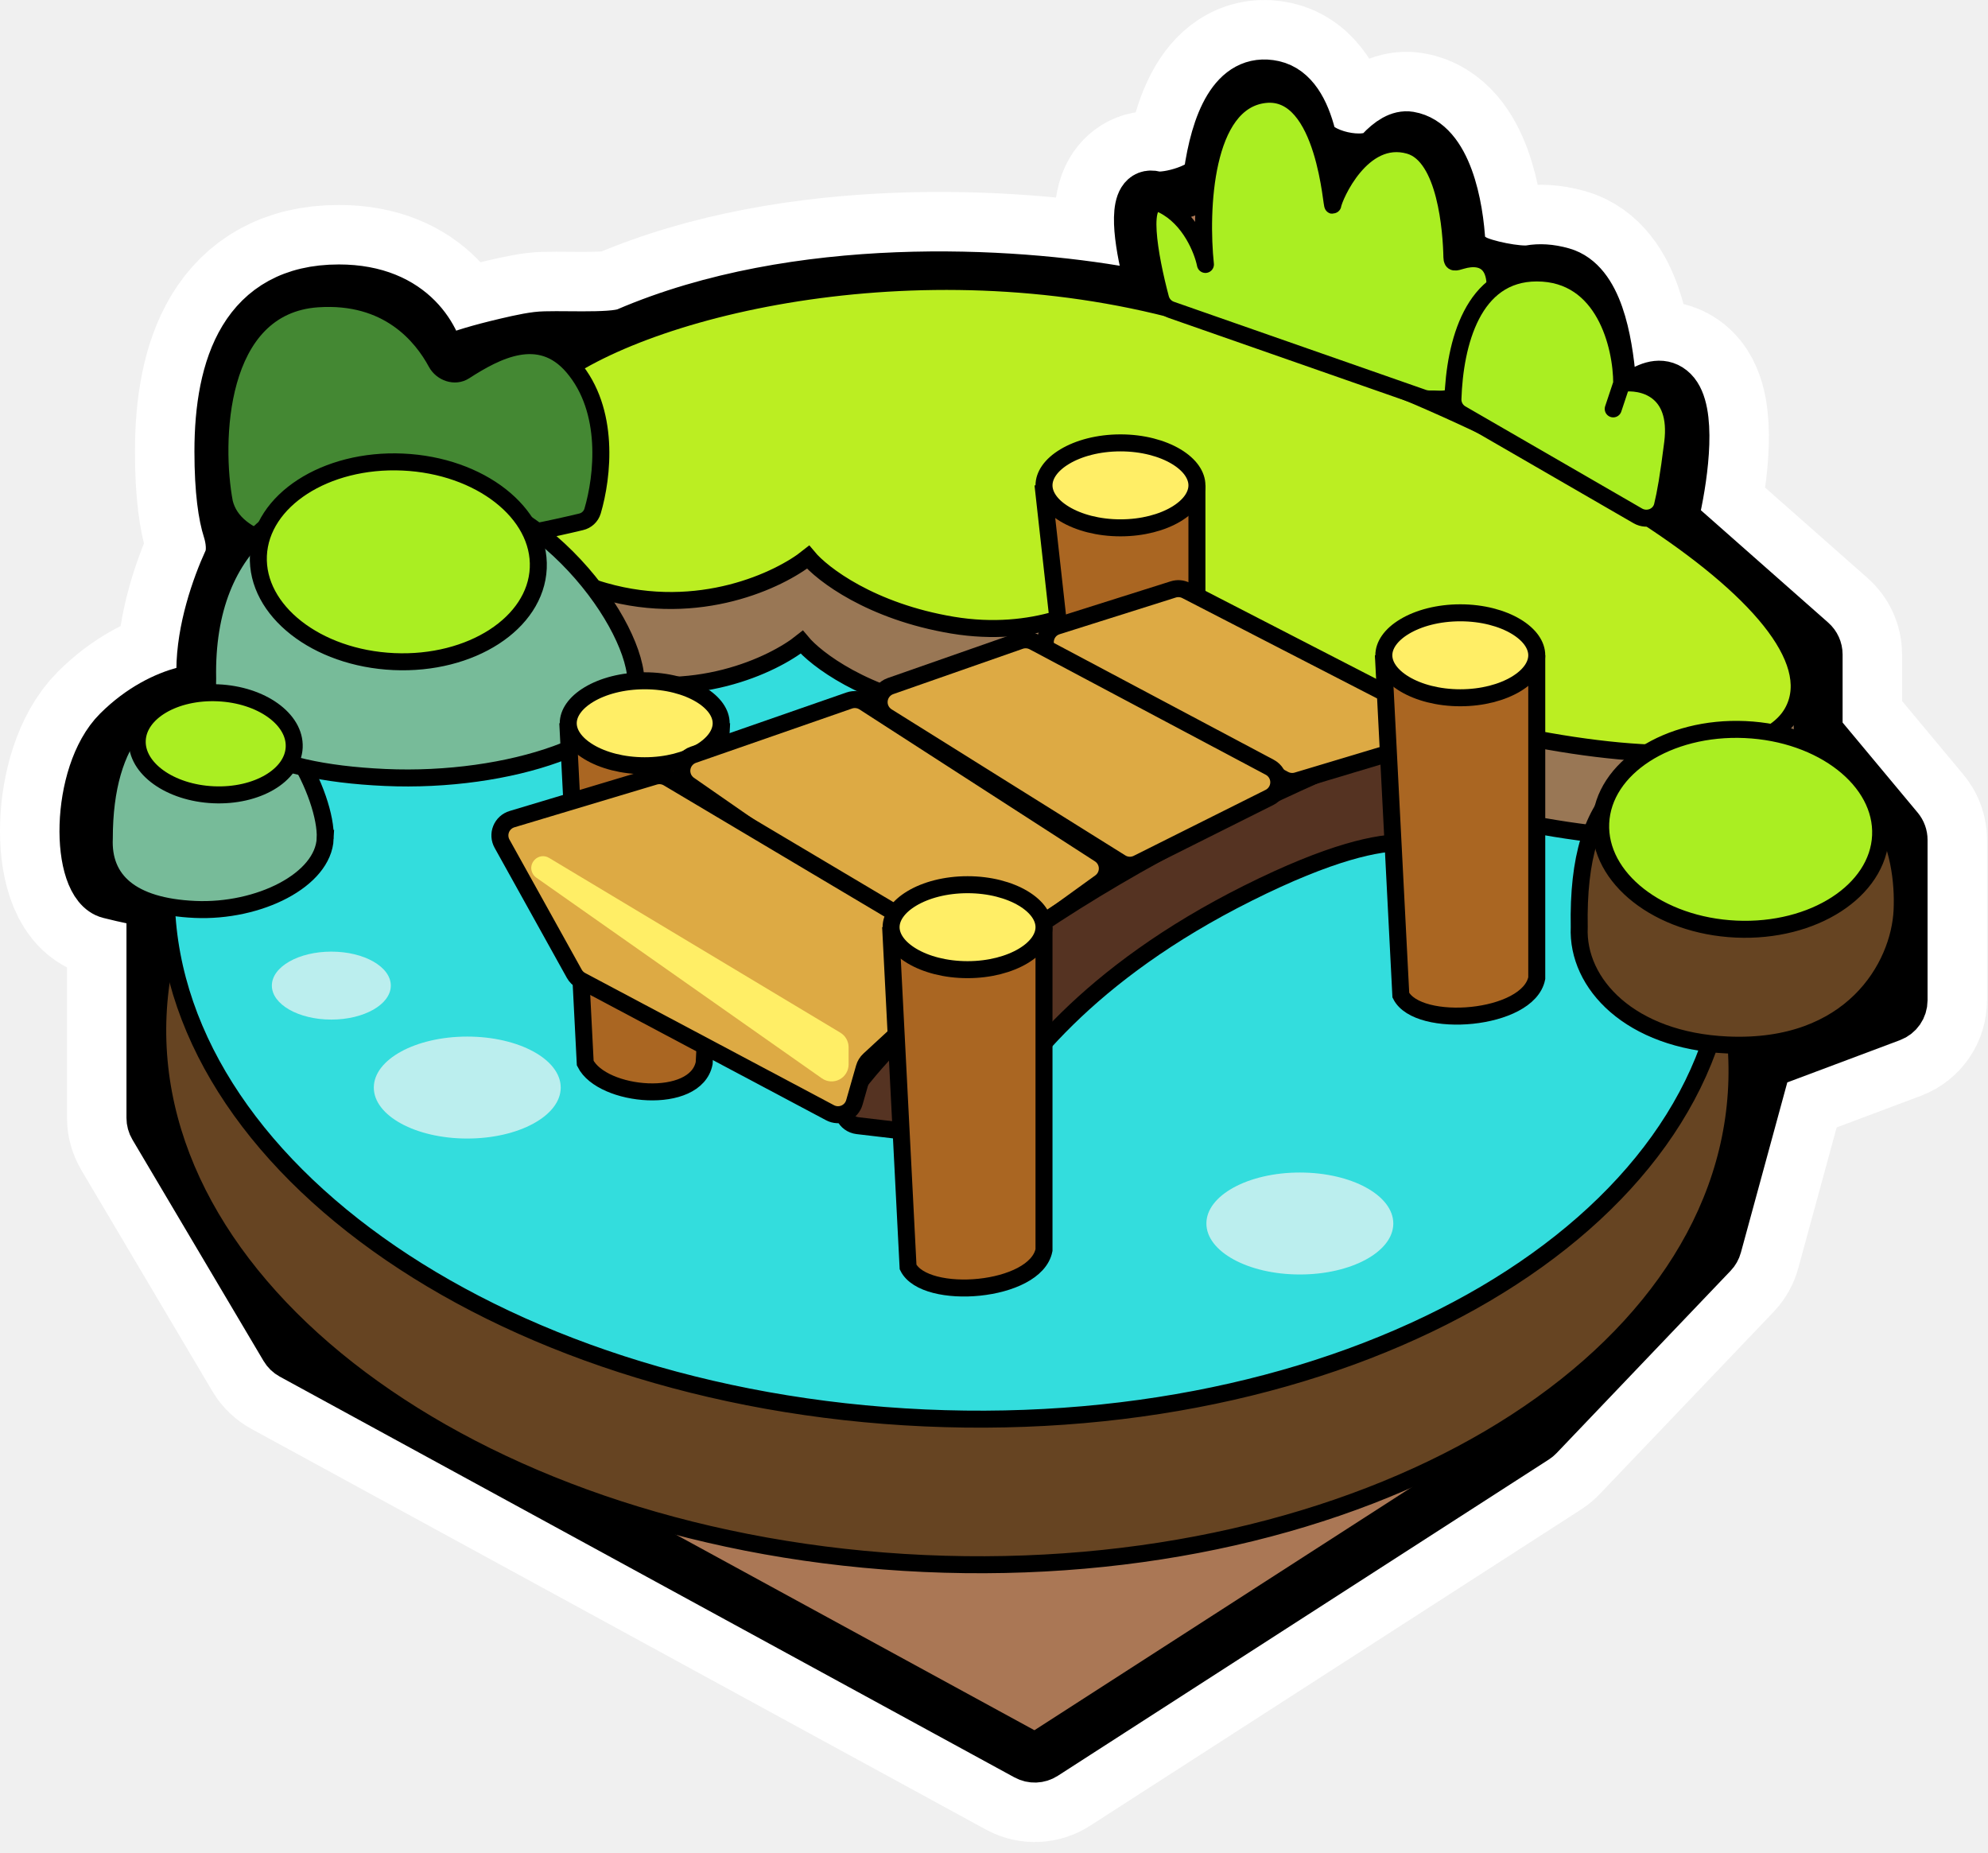
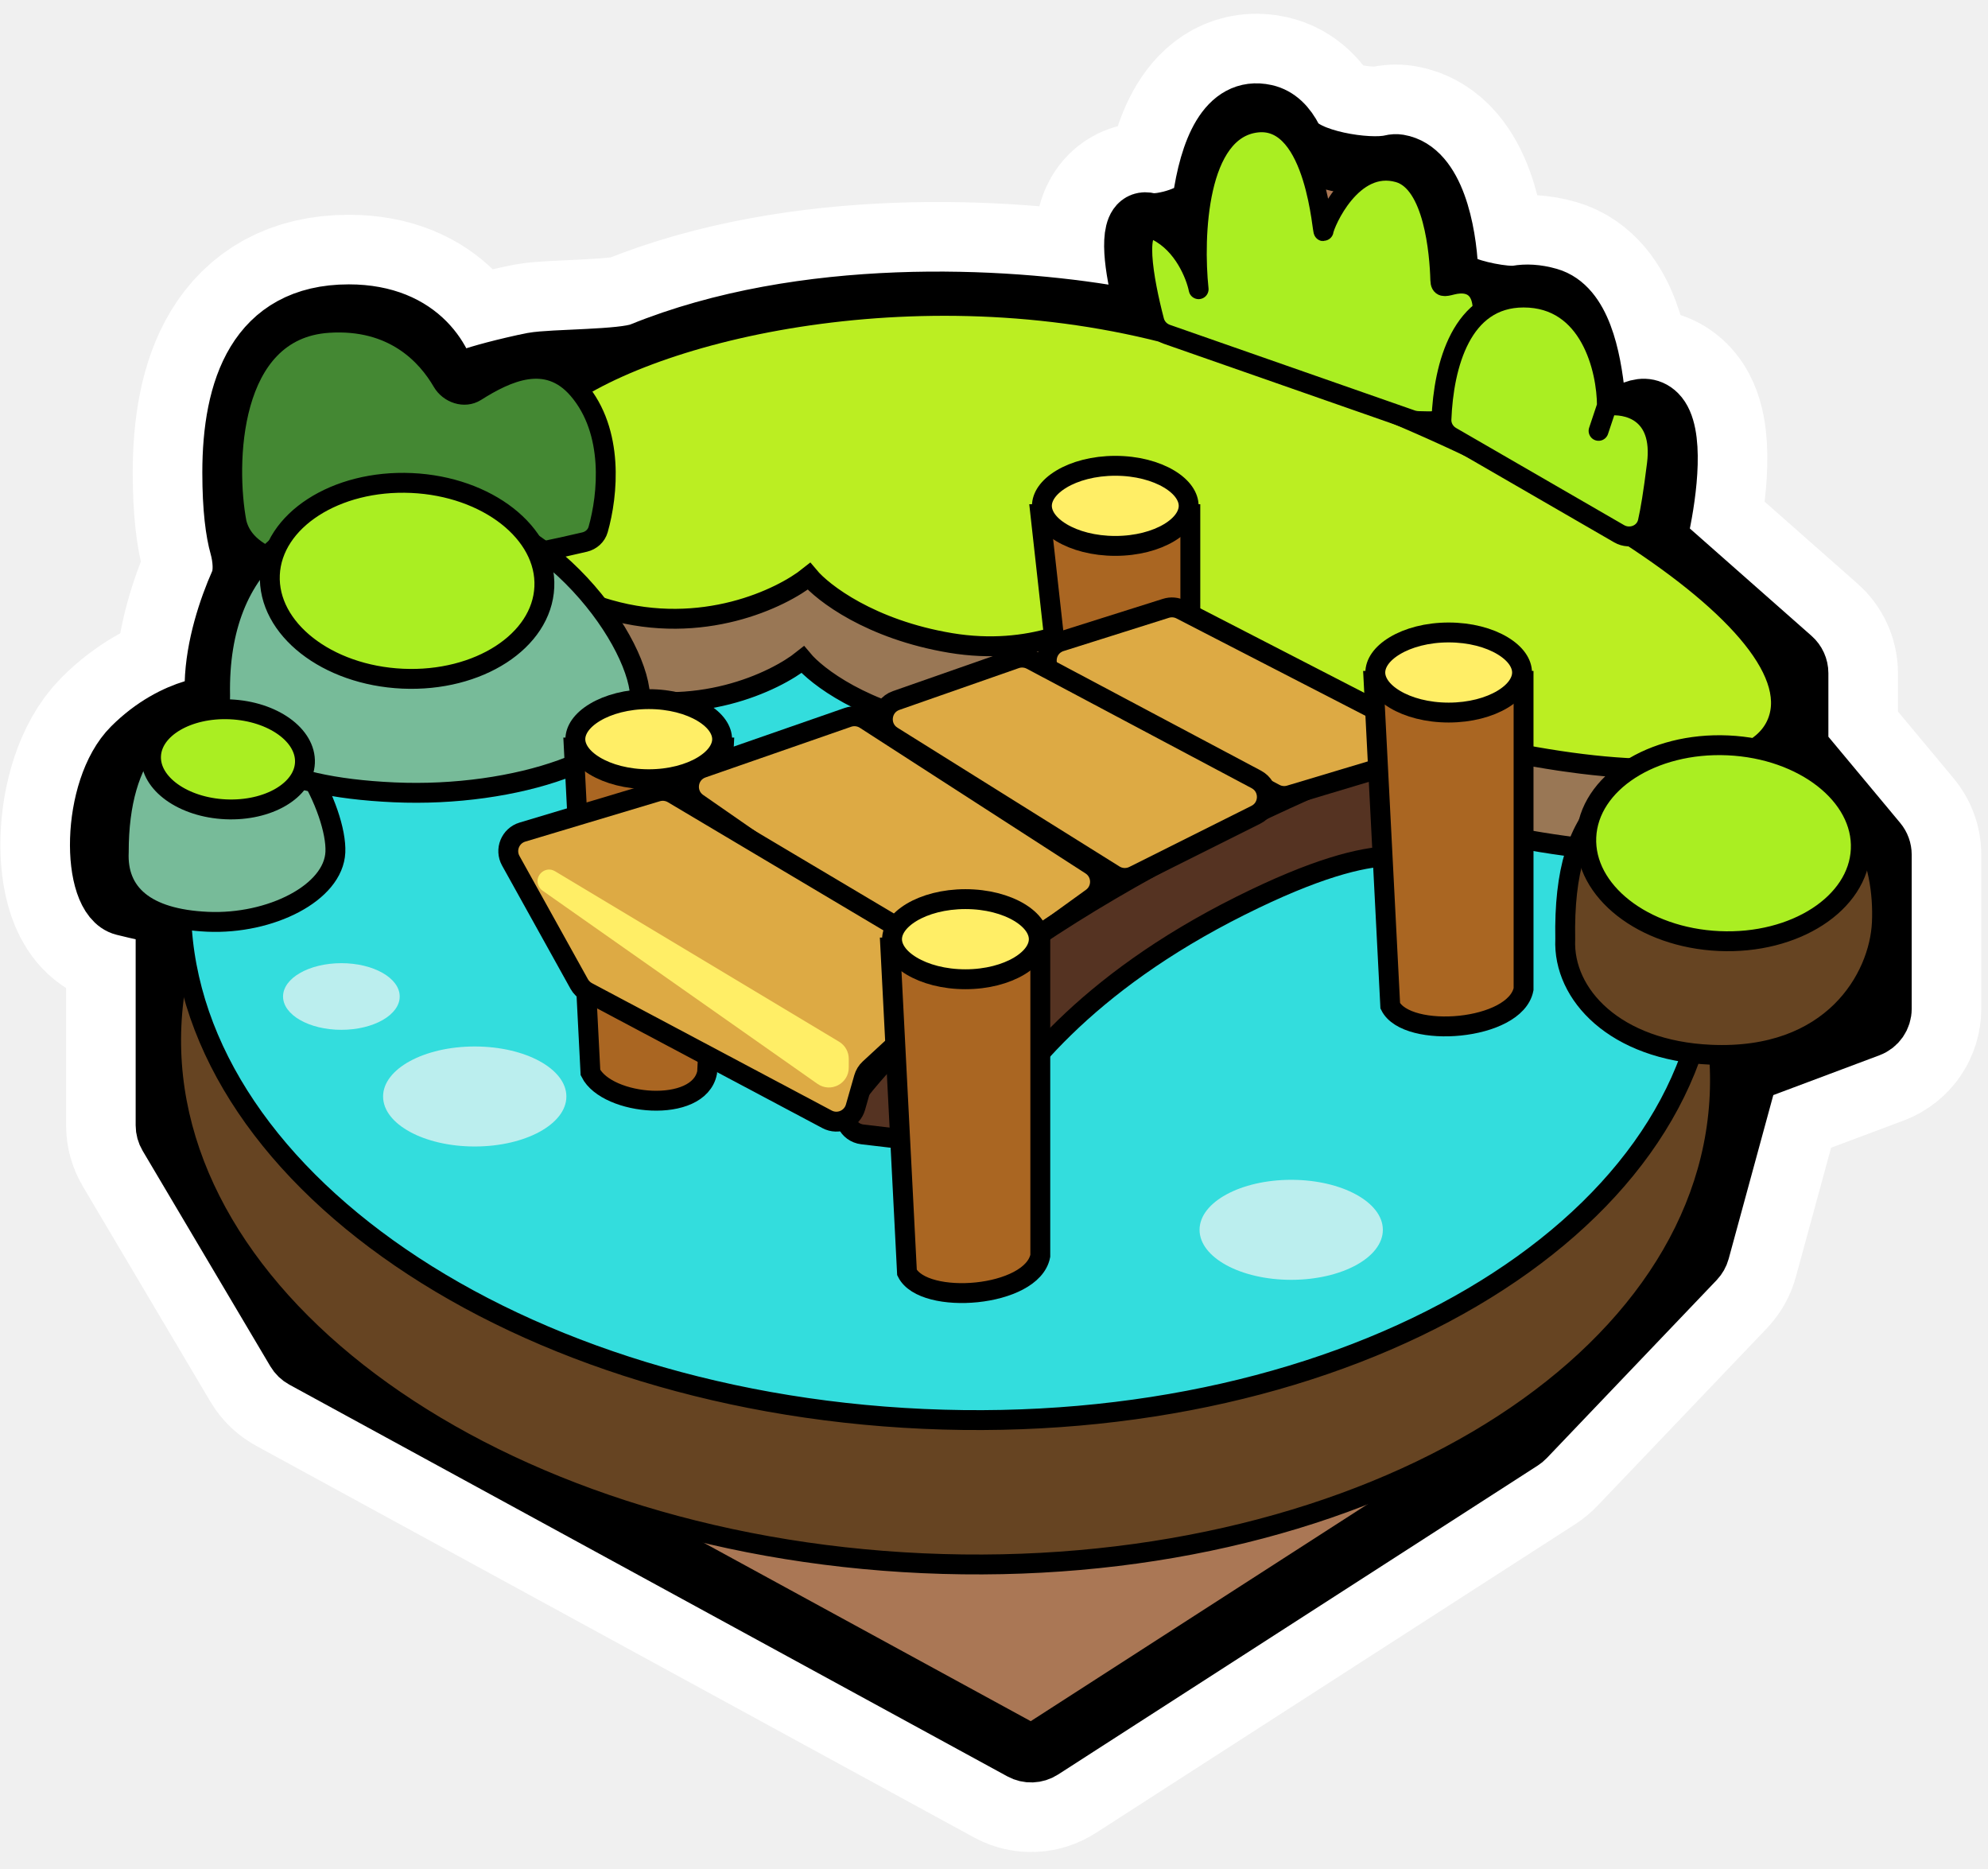
- <svg xmlns="http://www.w3.org/2000/svg" width="117" height="109" viewBox="0 0 117 109" fill="none">
-   <path d="M8.943 65.788V54.062c0-.552-.446-1.044-.987-1.153a34.16 34.16 0 0 1-1.513-.347c-2-.5-2-7 .5-9.5 1.38-1.38 2.838-2.045 3.884-2.326.58-.155 1.048-.703 1.052-1.304.013-2.366.877-4.868 1.597-6.438.237-.517.133-1.281-.04-1.823-.26-.811-.493-2.244-.493-4.609 0-5 1.5-9.5 7-9.5 4.4 0 5.833 3 6 4.5 0-.167.9-.7 4.5-1.5.44-.098.83-.167 1.174-.211.982-.127 4.373.133 5.282-.258 10.01-4.3 22.627-3.577 29.359-2.37.756.136 1.41-.578 1.235-1.325-.505-2.145-.797-4.648.45-4.336.748.187 3.104-.504 3.211-1.268.421-3.002 1.483-5.744 3.789-5.232 1.137.253 1.805 1.443 2.187 2.954.29 1.142 3.303 1.81 4.103.945.576-.622 1.161-.99 1.71-.899 2.175.363 2.871 4.038 2.983 6.337.018.366.48.682.793.872.599.363 2.652.775 3.342.653.522-.091 1.147-.072 1.882.138 2.06.589 2.623 3.922 2.842 6.372.076.845 1.025 1.16 1.737.699.645-.418 1.365-.626 1.92-.071 1.093 1.092.611 4.752.139 6.908-.08.365.038.747.318.994l7.705 6.8a1 1 0 0 1 .339.75V42.7c0 .234.082.46.231.64l4.537 5.444c.15.18.232.406.232.64v9.445a1 1 0 0 1-.649.936l-6.872 2.577a1.001 1.001 0 0 0-.614.674l-2.799 10.262a.988.988 0 0 1-.241.427L90.525 84.476a1 1 0 0 1-.182.15l-28.901 18.615a1 1 0 0 1-1.02.037L17.184 79.694a1 1 0 0 1-.381-.368l-7.72-13.028a1 1 0 0 1-.14-.51z" fill="#A75" stroke="#fff" stroke-width="10" stroke-linecap="round" stroke-linejoin="round" />
-   <path d="M8.943 65.788V54.062c0-.552-.446-1.044-.987-1.153a34.16 34.16 0 0 1-1.513-.347c-2-.5-2-7 .5-9.5 1.38-1.38 2.838-2.045 3.884-2.326.58-.155 1.048-.703 1.052-1.304.013-2.366.877-4.868 1.597-6.438.237-.517.133-1.281-.04-1.823-.26-.811-.493-2.244-.493-4.609 0-5 1.5-9.5 7-9.5 4.4 0 5.833 3 6 4.5 0-.167.9-.7 4.5-1.5.44-.098.83-.167 1.174-.211.982-.127 4.373.133 5.282-.258 10.01-4.3 22.627-3.577 29.359-2.37.756.136 1.41-.578 1.235-1.325-.505-2.145-.797-4.648.45-4.336.748.187 3.104-.504 3.211-1.268.421-3.002 1.483-5.744 3.789-5.232 1.137.253 1.805 1.443 2.187 2.954.29 1.142 3.303 1.81 4.103.945.576-.622 1.161-.99 1.71-.899 2.175.363 2.871 4.038 2.983 6.337.018.366.48.682.793.872.599.363 2.652.775 3.342.653.522-.091 1.147-.072 1.882.138 2.06.589 2.623 3.922 2.842 6.372.076.845 1.025 1.16 1.737.699.645-.418 1.365-.626 1.92-.071 1.093 1.092.611 4.752.139 6.908-.08.365.038.747.318.994l7.705 6.8a1 1 0 0 1 .339.75V42.7c0 .234.082.46.231.64l4.537 5.444c.15.18.232.406.232.64v9.445a1 1 0 0 1-.649.936l-6.872 2.577a1.001 1.001 0 0 0-.614.674l-2.799 10.262a.988.988 0 0 1-.241.427L90.525 84.476a1 1 0 0 1-.182.15l-28.901 18.615a1 1 0 0 1-1.02.037L17.184 79.694a1 1 0 0 1-.381-.368l-7.72-13.028a1 1 0 0 1-.14-.51z" fill="#A75" stroke="#000" stroke-width="3" stroke-linecap="round" stroke-linejoin="round" />
-   <ellipse cx="55.756" cy="61.832" rx="46.5" ry="30.206" transform="rotate(2.582 55.756 61.832)" fill="#642" stroke="#000" />
-   <path d="M101.71 55.838c-.366 8.107-5.76 15.286-14.322 20.315-8.557 5.025-20.224 7.863-32.97 7.288-12.745-.574-24.11-4.45-32.18-10.226-8.075-5.779-12.8-13.414-12.435-21.521.366-8.108 5.759-15.287 14.322-20.315 8.557-5.026 20.224-7.864 32.97-7.289 12.745.575 24.109 4.45 32.18 10.226 8.075 5.78 12.8 13.414 12.435 21.522z" fill="#3DD" stroke="#000" />
-   <ellipse cx="27.5" cy="64" rx="5.5" ry="3" fill="#BEE" />
-   <ellipse cx="19.5" cy="58" rx="3.5" ry="2" fill="#BEE" />
-   <ellipse cx="76.5" cy="72" rx="5.5" ry="3" fill="#BEE" />
-   <path d="M70.684 23.788C54.55 21.322 36.06 22.562 30.06 27.062c-2 5.5-1.875 10.726 5.125 12.726 5.6 1.6 10.333-.666 12-2 .833 1 3.7 3.2 8.5 4 4.8.8 8.333-1 9.5-2 14 7.5 37 13 40 7s0-17.726-34.5-23z" fill="#975" stroke="#000" />
-   <path d="M71.06 18.788c-15.6-4.8-32.5-1-38.5 3.5-5 4.5-4 10.5 3 12.5 5.6 1.6 10.332-.666 12-2 .832 1 3.7 3.2 8.5 4 4.8.8 8.332-1 9.5-2 14 7.5 36.999 13 39.999 7s-15-17-34.5-23z" fill="#BE2" stroke="#000" />
-   <path d="M68.443 12.062c-1.492-.746-.781 3.088-.138 5.501a.98.98 0 0 0 .627.67L83.77 23.42c.151.052.313.065.473.06 1.025-.03 1.714.54 3.2-3.918 1.386-4.158-.13-4.614-1.427-4.228-.363.108-.559.182-.567-.197-.03-1.531-.346-5.958-2.506-6.575-2.8-.8-4.434 3.036-4.5 3.5-.066.464-.4-6.9-4-6.5-3.6.4-3.834 6.833-3.5 10-.167-.833-.9-2.7-2.5-3.5z" fill="#AE2" stroke="#000" stroke-linejoin="round" />
-   <path d="M90.443 16.062c-3.774 0-4.827 4.154-4.934 7.424a.967.967 0 0 0 .49.865l10.391 6.007c.564.326 1.297.039 1.45-.594.178-.733.353-1.706.603-3.702.4-3.2-1.834-3.667-3-3.5 0-2.167-1-6.5-5-6.5z" fill="#AE2" />
-   <path d="M95.443 22.562c0-2.167-1-6.5-5-6.5-3.774 0-4.827 4.154-4.934 7.424a.967.967 0 0 0 .49.865l10.391 6.007c.564.326 1.297.039 1.45-.594.178-.733.353-1.706.603-3.702.4-3.2-1.834-3.667-3-3.5zm0 0-.5 1.5" stroke="#000" stroke-linecap="round" stroke-linejoin="round" />
-   <path d="M18.71 17.583c-6 .4-6.167 8.5-5.5 12 1.17 4.68 14.159 2.77 20.987 1.126a.92.92 0 0 0 .678-.63c.601-2.04 1.037-5.927-1.165-8.496-1.964-2.29-4.507-.944-6.372.26-.564.364-1.34.092-1.659-.499-.845-1.568-2.843-4.036-6.97-3.76z" fill="#483" stroke="#000" stroke-linecap="round" stroke-linejoin="round" />
-   <path d="M19.14 49.338c-.111 2.45-3.902 4.349-7.673 4.179-3.771-.17-5.438-1.73-5.328-4.179 0-6 2.729-8.67 6.5-8.5 3.771.17 6.61 6.05 6.5 8.5z" fill="#7B9" stroke="#000" />
-   <path d="M37.425 40.262c-.15 3.332-7.45 5.819-14.765 5.49-7.316-.33-10.589-2.497-10.439-5.829-.156-8.168 5.064-11.732 12.38-11.402 7.316.33 12.974 8.41 12.824 11.741z" fill="#7B9" stroke="#000" />
-   <path d="M111.944 53.562c-.15 3.332-2.968 8.262-10.283 7.932-5.717-.258-8.868-3.6-8.718-6.932-.156-8.168 3.343-10.628 10.659-10.298 7.316.33 8.492 5.966 8.342 9.298z" fill="#642" stroke="#000" />
-   <ellipse cx="12.696" cy="43.77" rx="4.623" ry="3.003" transform="rotate(2.582 12.696 43.77)" fill="#AE2" stroke="#000" />
-   <ellipse cx="23.443" cy="33.062" rx="8.244" ry="5.877" transform="rotate(2.582 23.443 33.062)" fill="#AE2" stroke="#000" />
-   <ellipse cx="102.443" cy="48.804" rx="8.244" ry="5.877" transform="rotate(2.582 102.443 48.804)" fill="#AE2" stroke="#000" />
-   <path d="m62.443 38.062-1-9h9v8c-.5 2.5-7 3-8 1zm-28 24.5-1-19.5h9l-1 19.5c-.5 2.5-6 2-7 0z" fill="#A62" stroke="#000" />
-   <path d="M70.443 28.562c0 .584-.397 1.198-1.222 1.693-.815.488-1.972.807-3.278.807s-2.464-.319-3.278-.807c-.825-.495-1.222-1.11-1.222-1.693 0-.584.397-1.198 1.222-1.693.814-.488 1.972-.807 3.278-.807s2.463.319 3.278.807c.825.495 1.222 1.11 1.222 1.693zm-28 14c0 .584-.397 1.198-1.222 1.693-.815.488-1.972.807-3.278.807s-2.464-.319-3.278-.807c-.825-.495-1.222-1.11-1.222-1.693 0-.584.397-1.198 1.222-1.693.814-.488 1.972-.807 3.278-.807s2.463.319 3.278.807c.825.495 1.222 1.11 1.222 1.693z" fill="#FE6" stroke="#000" />
-   <path d="m49.982 41.222-9.184 3.195a1 1 0 0 0-.242 1.765l15.805 10.976a1 1 0 0 0 1.156-.01l7.239-5.229a1 1 0 0 0-.043-1.65l-13.86-8.942a1 1 0 0 0-.87-.105z" fill="#DA4" stroke="#000" stroke-linejoin="round" />
-   <path d="m56.76 66.982-6.29-.74c-.718-.085-1.109-.876-.694-1.469 6.81-9.736 24.325-18.128 33.744-21.687.673-.255 1.37.279 1.322.997l-.276 4.14c-.053.791-1.081 1.383-1.874 1.364-1.579-.037-4.368.535-9.25 2.975-9.445 4.723-13.686 10.339-15.673 13.896a1.023 1.023 0 0 1-1.01.524z" fill="#532" stroke="#000" stroke-linejoin="round" />
-   <path d="m69.05 34.686-6.833 2.158c-.846.267-.951 1.42-.168 1.837l13.531 7.188a1 1 0 0 0 .757.075l7.233-2.17c.861-.258.97-1.435.17-1.847l-13.93-7.176a1 1 0 0 0-.76-.065z" fill="#DA4" stroke="#000" stroke-linejoin="round" />
-   <path d="m60.03 37.707-7.621 2.667a1 1 0 0 0-.2 1.792l13.758 8.599a1 1 0 0 0 .978.046l7.763-3.882a1 1 0 0 0 .022-1.777l-13.9-7.385a1 1 0 0 0-.8-.06zm-21.508 7.981-8.389 2.517a1 1 0 0 0-.587 1.443l4.253 7.655a1 1 0 0 0 .405.398l14.648 7.781a1 1 0 0 0 1.43-.608l.584-2.042a1 1 0 0 1 .283-.46l5.309-4.9a1 1 0 0 0-.167-1.595l-16.97-10.09a1 1 0 0 0-.799-.099z" fill="#DA4" stroke="#000" stroke-linejoin="round" />
-   <path d="m49.457 60.77-17.14-10.284c-.618-.37-1.32.332-.95.95a.69.69 0 0 0 .196.21l16.805 11.81a1 1 0 0 0 1.575-.819v-1.009a1 1 0 0 0-.486-.857z" fill="#FE6" />
-   <path d="m82.443 58.562-1-19.5h9v18.5c-.5 2.5-7 3-8 1zm-29 16-1-19.5h9v18.5c-.5 2.5-7 3-8 1z" fill="#A62" stroke="#000" />
-   <path d="M90.443 38.562c0 .584-.397 1.198-1.222 1.693-.815.488-1.972.807-3.278.807s-2.464-.319-3.278-.807c-.825-.495-1.222-1.11-1.222-1.693 0-.584.397-1.198 1.222-1.693.814-.488 1.972-.807 3.278-.807s2.463.319 3.278.807c.825.495 1.222 1.11 1.222 1.693zm-29 16c0 .584-.397 1.198-1.222 1.693-.815.488-1.972.807-3.278.807s-2.464-.319-3.278-.807c-.825-.495-1.222-1.11-1.222-1.693 0-.584.397-1.198 1.222-1.693.814-.488 1.972-.807 3.278-.807s2.463.319 3.278.807c.825.495 1.222 1.11 1.222 1.693z" fill="#FE6" stroke="#000" />
+ <svg xmlns="http://www.w3.org/2000/svg" width="100" height="94" viewBox="0 0 100 94" fill="none">
+   <path d="M8.324 56.601V46.978C8.324 46.426 7.879 45.931 7.339 45.817C7.044 45.755 6.677 45.671 6.229 45.559C4.552 45.14 4.552 39.692 6.648 37.596C7.729 36.515 8.868 35.957 9.728 35.697C10.303 35.523 10.772 34.971 10.789 34.37C10.839 32.518 11.486 30.59 12.054 29.311C12.286 28.791 12.196 28.015 12.042 27.467C11.845 26.765 11.677 25.6 11.677 23.765C11.677 19.574 12.935 15.802 17.545 15.802C21.233 15.802 22.435 18.317 22.574 19.574C22.574 19.434 23.329 18.987 26.346 18.317C26.507 18.281 26.66 18.25 26.804 18.223C27.777 18.043 31.334 18.09 32.251 17.718C40.422 14.398 50.496 14.927 56.09 15.889C56.847 16.019 57.506 15.304 57.34 14.554C56.958 12.824 56.787 10.944 57.78 11.192C58.407 11.349 60.382 10.769 60.472 10.129C60.825 7.613 61.714 5.314 63.647 5.743C64.26 5.88 64.711 6.341 65.039 6.989C65.572 8.041 68.835 8.557 69.98 8.276C70.106 8.245 70.231 8.238 70.353 8.258C72.177 8.562 72.76 11.643 72.854 13.57C72.869 13.877 73.256 14.142 73.519 14.301C74.021 14.605 75.742 14.95 76.32 14.849C76.757 14.772 77.281 14.788 77.897 14.964C79.53 15.43 80.04 17.952 80.247 19.961C80.334 20.804 81.273 21.091 82.036 20.72C82.492 20.498 82.965 20.451 83.346 20.831C84.245 21.731 83.871 24.708 83.482 26.527C83.404 26.892 83.522 27.273 83.802 27.521L90.132 33.106C90.347 33.296 90.471 33.569 90.471 33.856V37.234C90.471 37.468 90.553 37.694 90.703 37.874L94.43 42.347C94.58 42.527 94.662 42.754 94.662 42.987V50.734C94.662 51.151 94.403 51.524 94.013 51.67L88.435 53.762C88.134 53.875 87.906 54.125 87.821 54.435L85.508 62.918C85.464 63.078 85.381 63.225 85.267 63.345L76.722 72.297C76.668 72.354 76.606 72.404 76.54 72.447L52.411 87.987C52.104 88.186 51.712 88.2 51.391 88.025L15.272 68.323C15.114 68.237 14.982 68.11 14.89 67.955L8.464 57.111C8.373 56.957 8.324 56.781 8.324 56.601Z" fill="#AA7755" stroke="white" stroke-width="10" stroke-linecap="round" stroke-linejoin="round" />
+   <path d="M8.324 56.601V46.978C8.324 46.426 7.879 45.931 7.339 45.817C7.044 45.755 6.677 45.671 6.229 45.559C4.552 45.14 4.552 39.692 6.648 37.596C7.729 36.515 8.868 35.957 9.728 35.697C10.303 35.523 10.772 34.971 10.789 34.37C10.839 32.518 11.486 30.59 12.054 29.311C12.286 28.791 12.196 28.015 12.042 27.467C11.845 26.765 11.677 25.6 11.677 23.765C11.677 19.574 12.935 15.802 17.545 15.802C21.233 15.802 22.435 18.317 22.574 19.574C22.574 19.434 23.329 18.987 26.346 18.317C26.507 18.281 26.66 18.25 26.804 18.223C27.777 18.043 31.334 18.09 32.251 17.718C40.422 14.398 50.496 14.927 56.09 15.889C56.847 16.019 57.506 15.304 57.34 14.554C56.958 12.824 56.787 10.944 57.78 11.192C58.407 11.349 60.382 10.769 60.472 10.129C60.825 7.613 61.714 5.314 63.647 5.743C64.26 5.88 64.711 6.341 65.039 6.989C65.572 8.041 68.835 8.557 69.98 8.276C70.106 8.245 70.231 8.238 70.353 8.258C72.177 8.562 72.76 11.643 72.854 13.57C72.869 13.877 73.256 14.142 73.519 14.301C74.021 14.605 75.742 14.95 76.32 14.849C76.757 14.772 77.281 14.788 77.897 14.964C79.53 15.43 80.04 17.952 80.247 19.961C80.334 20.804 81.273 21.091 82.036 20.72C82.492 20.498 82.965 20.451 83.346 20.831C84.245 21.731 83.871 24.708 83.482 26.527C83.404 26.892 83.522 27.273 83.802 27.521L90.132 33.106C90.347 33.296 90.471 33.569 90.471 33.856V37.234C90.471 37.468 90.553 37.694 90.703 37.874L94.43 42.347C94.58 42.527 94.662 42.754 94.662 42.987V50.734C94.662 51.151 94.403 51.524 94.013 51.67L88.435 53.762C88.134 53.875 87.906 54.125 87.821 54.435L85.508 62.918C85.464 63.078 85.381 63.225 85.267 63.345L76.722 72.297C76.668 72.354 76.606 72.404 76.54 72.447L52.411 87.987C52.104 88.186 51.712 88.2 51.391 88.025L15.272 68.323C15.114 68.237 14.982 68.11 14.89 67.955L8.464 57.111C8.373 56.957 8.324 56.781 8.324 56.601Z" fill="#AA7755" stroke="black" stroke-width="3" stroke-linecap="round" stroke-linejoin="round" />
+   <ellipse cx="47.563" cy="53.329" rx="38.978" ry="25.319" transform="rotate(2.58157 47.5632 53.3291)" fill="#664422" stroke="black" />
+   <path d="M86.002 48.301C85.697 55.06 81.2 61.057 74.037 65.263C66.879 69.467 57.115 71.843 46.445 71.362C35.775 70.881 26.265 67.636 19.515 62.805C12.759 57.971 8.82 51.594 9.125 44.835C9.429 38.075 13.927 32.079 21.09 27.872C28.247 23.668 38.011 21.293 48.681 21.774C59.351 22.255 68.862 25.5 75.612 30.331C82.367 35.165 86.306 41.541 86.002 48.301Z" fill="#33DDDD" stroke="black" />
+   <ellipse cx="23.88" cy="55.147" rx="4.61" ry="2.515" fill="#BBEEEE" />
+   <ellipse cx="17.172" cy="50.118" rx="2.934" ry="1.676" fill="#BBEEEE" />
+   <ellipse cx="64.95" cy="61.853" rx="4.61" ry="2.515" fill="#BBEEEE" />
+   <path d="M60.078 21.441C46.554 19.373 31.055 20.413 26.026 24.185C24.349 28.795 24.454 33.176 30.321 34.852C35.016 36.193 38.983 34.293 40.38 33.176C41.079 34.014 43.482 35.858 47.505 36.529C51.529 37.199 54.49 35.69 55.468 34.852C67.203 41.139 86.483 45.749 88.997 40.72C91.512 35.69 88.997 25.861 60.078 21.441Z" fill="#997755" stroke="black" />
+   <path d="M60.391 17.249C47.315 13.226 33.149 16.411 28.119 20.183C23.928 23.955 24.767 28.984 30.634 30.66C35.328 32.002 39.296 30.102 40.693 28.984C41.391 29.822 43.794 31.666 47.818 32.337C51.841 33.008 54.803 31.499 55.781 30.66C67.516 36.947 86.795 41.557 89.31 36.528C91.825 31.499 76.737 22.278 60.391 17.249Z" fill="#BBEE22" stroke="black" />
+   <path d="M58.198 11.611C56.963 10.994 57.528 14.116 58.061 16.142C58.144 16.456 58.38 16.704 58.687 16.811L71.008 21.118C71.159 21.171 71.321 21.183 71.481 21.181C72.319 21.171 72.898 21.576 74.124 17.898C75.251 14.515 74.088 14.055 73.025 14.327C72.657 14.421 72.461 14.466 72.45 14.087C72.412 12.72 72.117 9.182 70.352 8.677C68.005 8.007 66.635 11.222 66.58 11.611C66.524 12 66.244 5.827 63.227 6.163C60.209 6.498 60.014 11.89 60.293 14.545C60.153 13.846 59.539 12.282 58.198 11.611Z" fill="#AAEE22" stroke="black" stroke-linejoin="round" />
+   <path d="M76.639 14.964C73.512 14.964 72.614 18.368 72.507 21.093C72.493 21.45 72.686 21.78 72.996 21.959L81.445 26.844C82.008 27.169 82.745 26.883 82.887 26.248C83.021 25.654 83.158 24.843 83.345 23.346C83.68 20.664 81.808 20.273 80.831 20.412C80.831 18.596 79.992 14.964 76.639 14.964Z" fill="#AAEE22" />
+   <path d="M80.831 20.412C80.831 18.596 79.992 14.964 76.639 14.964C73.512 14.964 72.614 18.368 72.507 21.093C72.493 21.45 72.686 21.78 72.996 21.959L81.445 26.844C82.008 27.169 82.745 26.883 82.887 26.248C83.021 25.654 83.158 24.843 83.345 23.346C83.68 20.664 81.808 20.273 80.831 20.412ZM80.831 20.412L80.411 21.67" stroke="black" stroke-linecap="round" stroke-linejoin="round" />
+   <path d="M16.514 16.239C11.484 16.574 11.345 23.364 11.904 26.298C12.879 30.201 23.664 28.635 29.41 27.262C29.733 27.185 29.997 26.95 30.088 26.63C30.579 24.9 30.903 21.711 29.087 19.592C27.505 17.746 25.474 18.717 23.93 19.692C23.363 20.051 22.587 19.782 22.249 19.201C21.485 17.887 19.809 16.019 16.514 16.239Z" fill="#448833" stroke="black" stroke-linecap="round" stroke-linejoin="round" />
+   <path d="M16.87 42.857C16.778 44.91 13.601 46.502 10.44 46.36C7.279 46.217 5.881 44.91 5.974 42.857C5.973 37.828 8.261 35.589 11.422 35.732C14.583 35.874 16.963 40.804 16.87 42.857Z" fill="#77BB99" stroke="black" />
+   <path d="M32.199 35.249C32.073 38.042 25.954 40.127 19.822 39.85C13.69 39.574 10.946 37.758 11.072 34.965C10.941 28.118 15.317 25.131 21.45 25.407C27.582 25.684 32.324 32.456 32.199 35.249Z" fill="#77BB99" stroke="black" />
+   <path d="M94.662 46.398C94.536 49.191 92.175 53.323 86.043 53.046C81.251 52.83 78.609 50.029 78.735 47.236C78.604 40.389 81.538 38.327 87.67 38.603C93.802 38.88 94.788 43.604 94.662 46.398Z" fill="#664422" stroke="black" />
+   <ellipse cx="11.468" cy="38.19" rx="3.875" ry="2.517" transform="rotate(2.58157 11.4684 38.1895)" fill="#AAEE22" stroke="black" />
+   <ellipse cx="20.478" cy="29.213" rx="6.91" ry="4.926" transform="rotate(2.58157 20.478 29.2135)" fill="#AAEE22" stroke="black" />
+   <ellipse cx="86.697" cy="42.409" rx="6.91" ry="4.926" transform="rotate(2.58157 86.6968 42.4093)" fill="#AAEE22" stroke="black" />
+   <path d="M53.17 33.405L52.332 25.861H59.876V32.567C59.457 34.662 54.008 35.081 53.17 33.405Z" fill="#AA6622" stroke="black" />
+   <path d="M29.701 53.941L28.863 37.596H36.407L35.569 53.941C35.15 56.037 30.54 55.618 29.701 53.941Z" fill="#AA6622" stroke="black" />
+   <path d="M59.792 25.441C59.792 25.891 59.486 26.384 58.808 26.791C58.139 27.192 57.184 27.456 56.101 27.456C55.019 27.456 54.063 27.192 53.395 26.791C52.717 26.384 52.41 25.891 52.41 25.441C52.41 24.992 52.717 24.499 53.395 24.092C54.063 23.691 55.019 23.427 56.101 23.427C57.184 23.427 58.139 23.691 58.808 24.092C59.486 24.499 59.792 24.992 59.792 25.441Z" fill="#FFEE66" stroke="black" />
+   <path d="M36.324 37.177C36.324 37.627 36.017 38.119 35.339 38.526C34.67 38.927 33.715 39.191 32.633 39.191C31.55 39.191 30.595 38.927 29.926 38.526C29.248 38.119 28.941 37.627 28.941 37.177C28.941 36.727 29.248 36.234 29.926 35.827C30.595 35.426 31.55 35.162 32.633 35.162C33.715 35.162 34.67 35.426 35.339 35.827C36.017 36.234 36.324 36.727 36.324 37.177Z" fill="#FFEE66" stroke="black" />
+   <path d="M42.651 36.079L35.328 38.627C34.556 38.895 34.415 39.926 35.086 40.392L47.979 49.346C48.328 49.588 48.791 49.584 49.135 49.335L54.918 45.158C55.489 44.746 55.466 43.889 54.874 43.508L43.522 36.183C43.264 36.017 42.942 35.978 42.651 36.079Z" fill="#DDAA44" stroke="black" stroke-linejoin="round" />
+   <path d="M48.297 57.633L43.383 57.054C42.664 56.97 42.275 56.179 42.697 55.592C48.448 47.597 62.724 40.711 70.606 37.704C71.278 37.447 71.978 37.979 71.93 38.697L71.735 41.623C71.682 42.415 70.64 43.041 69.847 43.066C68.48 43.11 66.192 43.658 62.392 45.559C54.56 49.475 50.996 54.123 49.309 57.109C49.105 57.47 48.709 57.681 48.297 57.633Z" fill="#553322" stroke="black" stroke-linejoin="round" />
+   <path d="M58.648 30.595L53.352 32.267C52.506 32.534 52.401 33.688 53.184 34.104L64.127 39.917C64.359 40.041 64.631 40.068 64.883 39.992L70.499 38.308C71.36 38.049 71.469 36.873 70.669 36.461L59.407 30.659C59.173 30.538 58.9 30.515 58.648 30.595Z" fill="#DDAA44" stroke="black" stroke-linejoin="round" />
+   <path d="M51.083 33.13L45.079 35.231C44.287 35.508 44.168 36.578 44.879 37.023L56.049 44.004C56.345 44.189 56.715 44.206 57.027 44.051L63.172 40.978C63.899 40.614 63.912 39.581 63.194 39.2L51.882 33.191C51.636 33.06 51.346 33.038 51.083 33.13Z" fill="#DDAA44" stroke="black" stroke-linejoin="round" />
+   <path d="M33.051 39.818L26.28 41.849C25.669 42.032 25.383 42.734 25.693 43.292L29.137 49.492C29.231 49.66 29.372 49.798 29.542 49.889L41.601 56.295C42.163 56.594 42.857 56.299 43.032 55.687L43.454 54.211C43.504 54.035 43.602 53.875 43.737 53.751L47.994 49.821C48.486 49.367 48.402 48.569 47.827 48.227L33.85 39.916C33.609 39.773 33.319 39.737 33.051 39.818Z" fill="#DDAA44" stroke="black" stroke-linejoin="round" />
+   <path d="M42.209 52.393L27.92 43.819C27.402 43.509 26.813 44.098 27.124 44.616C27.166 44.685 27.221 44.745 27.288 44.792L41.119 54.511C41.782 54.977 42.694 54.503 42.694 53.693V53.25C42.694 52.899 42.51 52.574 42.209 52.393Z" fill="#FFEE66" />
+   <path d="M69.932 50.588L69.094 34.243H76.638V49.75C76.219 51.846 70.77 52.265 69.932 50.588Z" fill="#AA6622" stroke="black" />
+   <path d="M45.623 64L44.785 47.655H52.329V63.162C51.91 65.258 46.462 65.677 45.623 64Z" fill="#AA6622" stroke="black" />
+   <path d="M76.562 33.824C76.562 34.273 76.255 34.766 75.577 35.173C74.909 35.574 73.953 35.838 72.871 35.838C71.788 35.838 70.833 35.574 70.165 35.173C69.486 34.766 69.18 34.273 69.18 33.824C69.18 33.374 69.486 32.881 70.165 32.474C70.833 32.073 71.788 31.809 72.871 31.809C73.953 31.809 74.909 32.073 75.577 32.474C76.255 32.881 76.562 33.374 76.562 33.824Z" fill="#FFEE66" stroke="black" />
+   <path d="M52.253 47.236C52.253 47.686 51.947 48.178 51.269 48.585C50.6 48.986 49.645 49.251 48.562 49.251C47.48 49.251 46.524 48.986 45.856 48.585C45.178 48.178 44.871 47.686 44.871 47.236C44.871 46.786 45.178 46.294 45.856 45.886C46.524 45.485 47.48 45.221 48.562 45.221C49.645 45.221 50.6 45.485 51.269 45.886C51.947 46.294 52.253 46.786 52.253 47.236Z" fill="#FFEE66" stroke="black" />
</svg>
